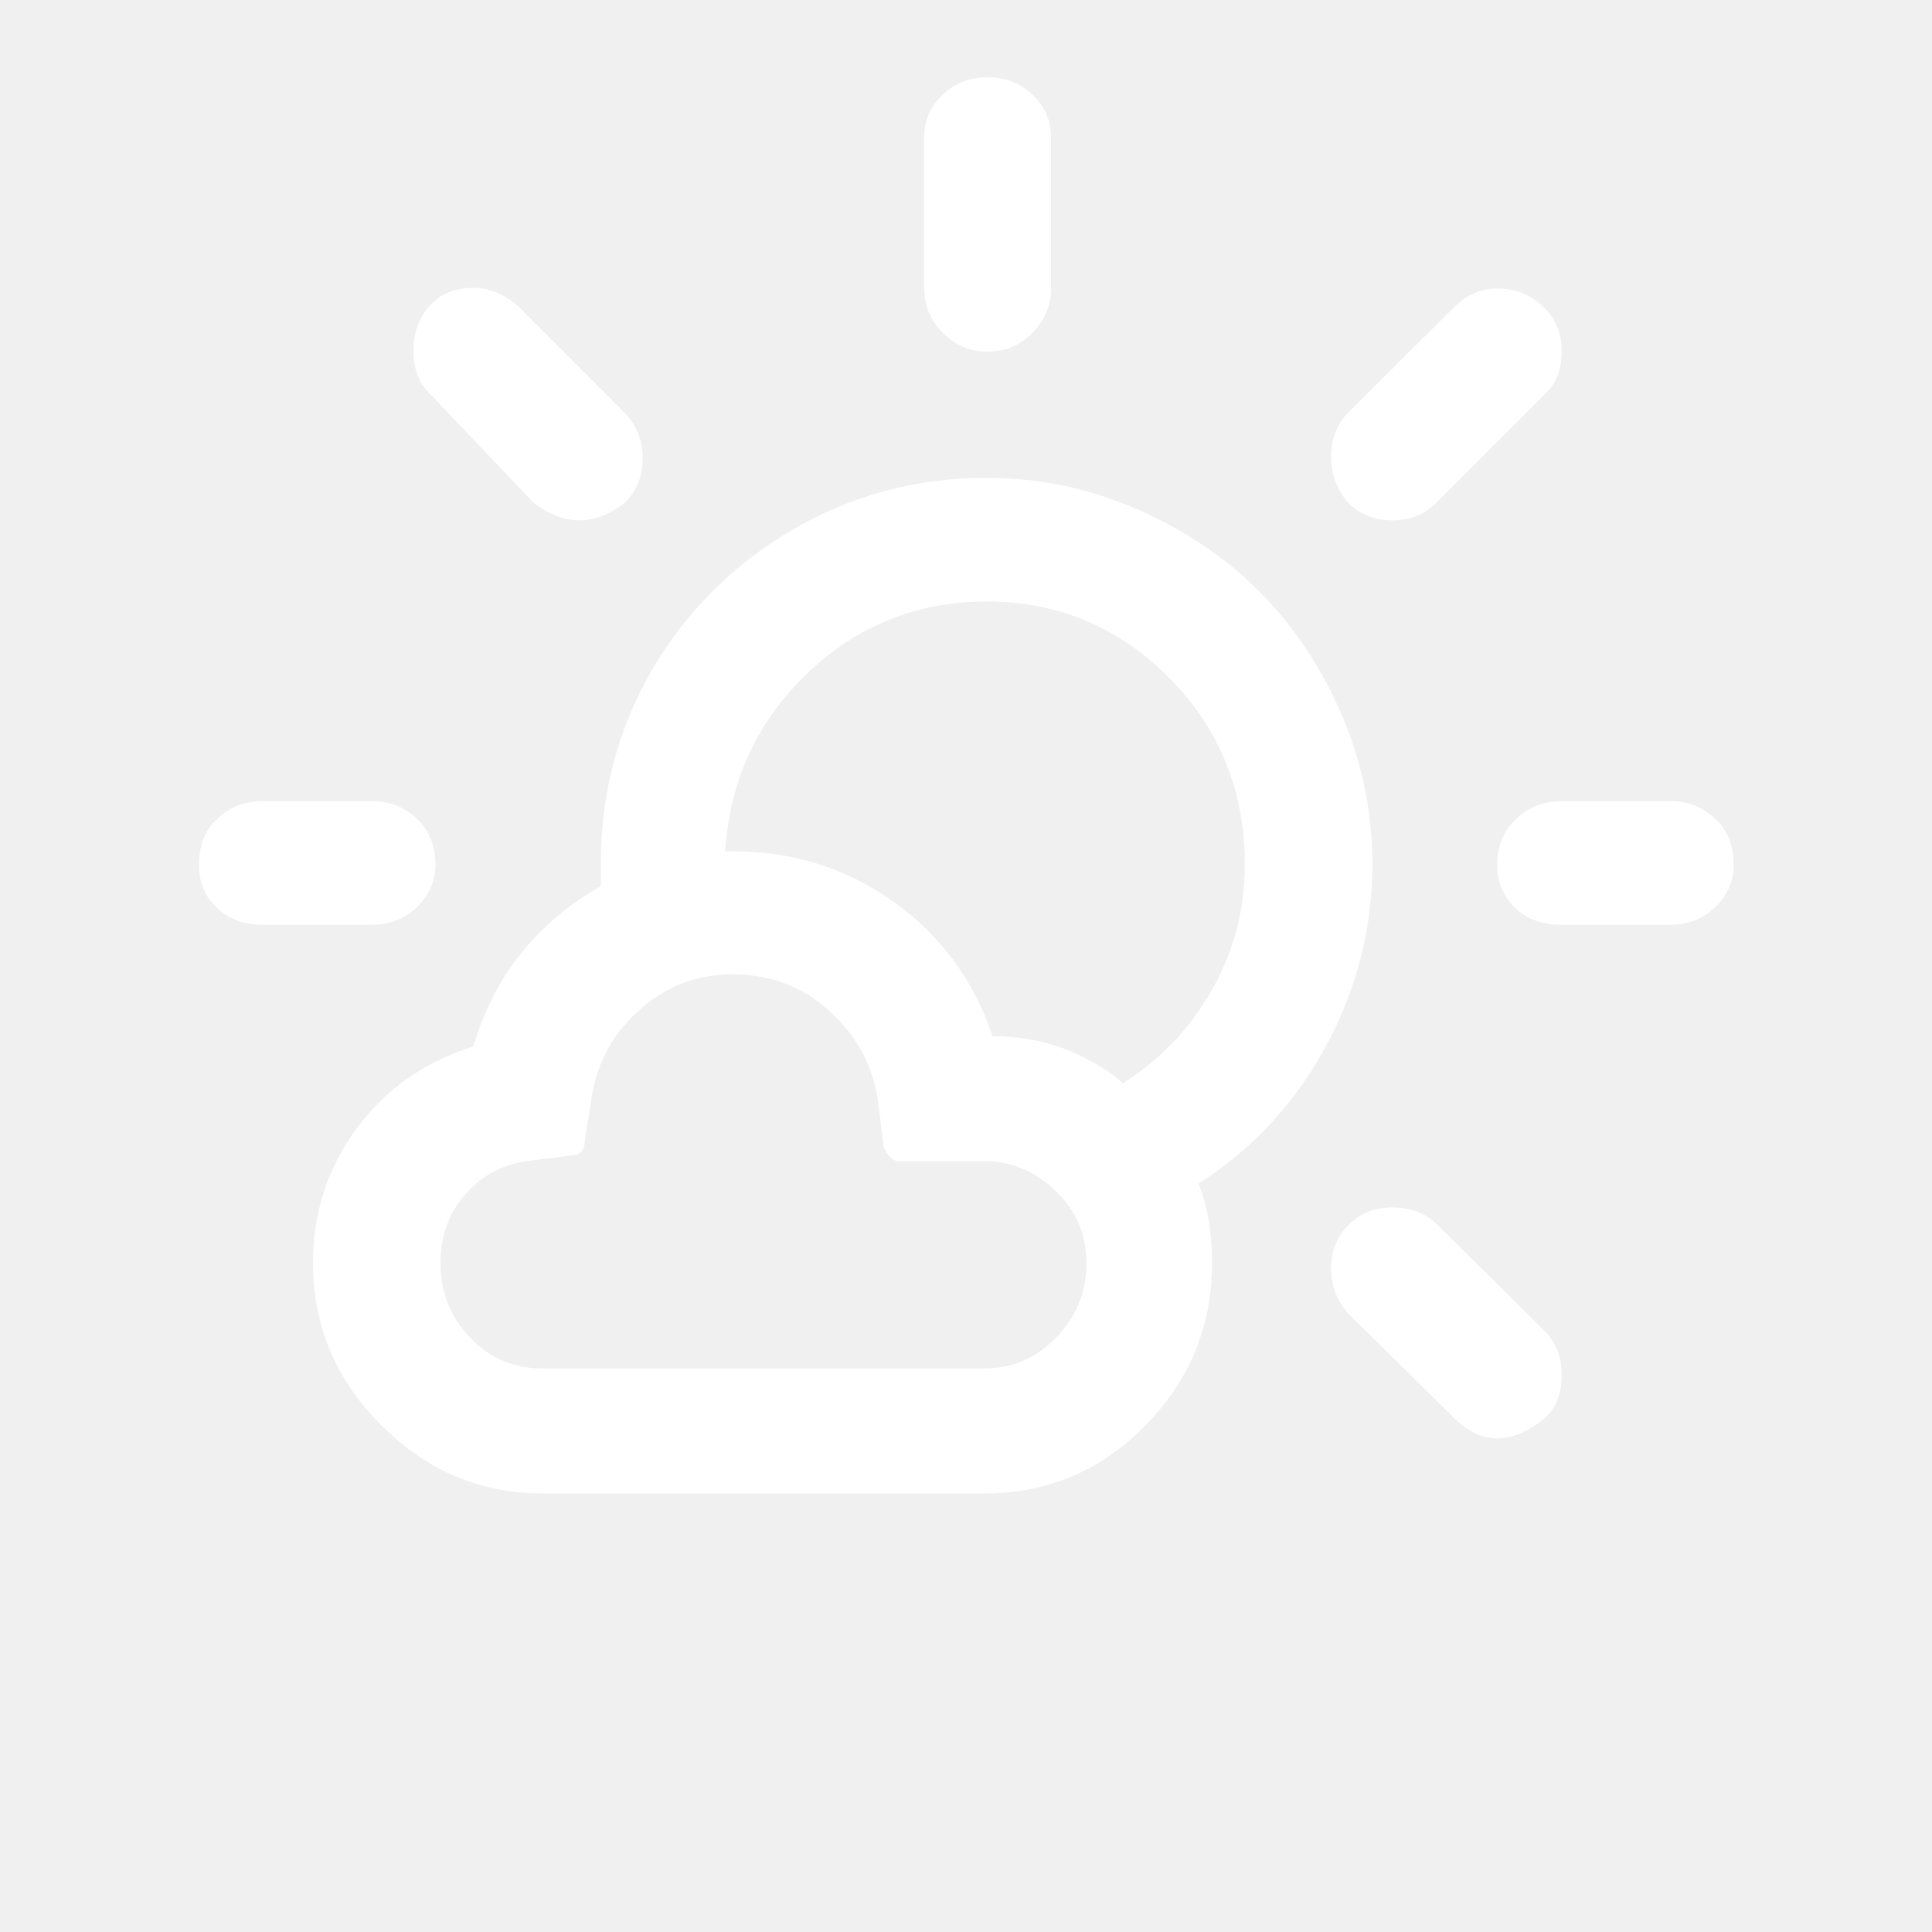
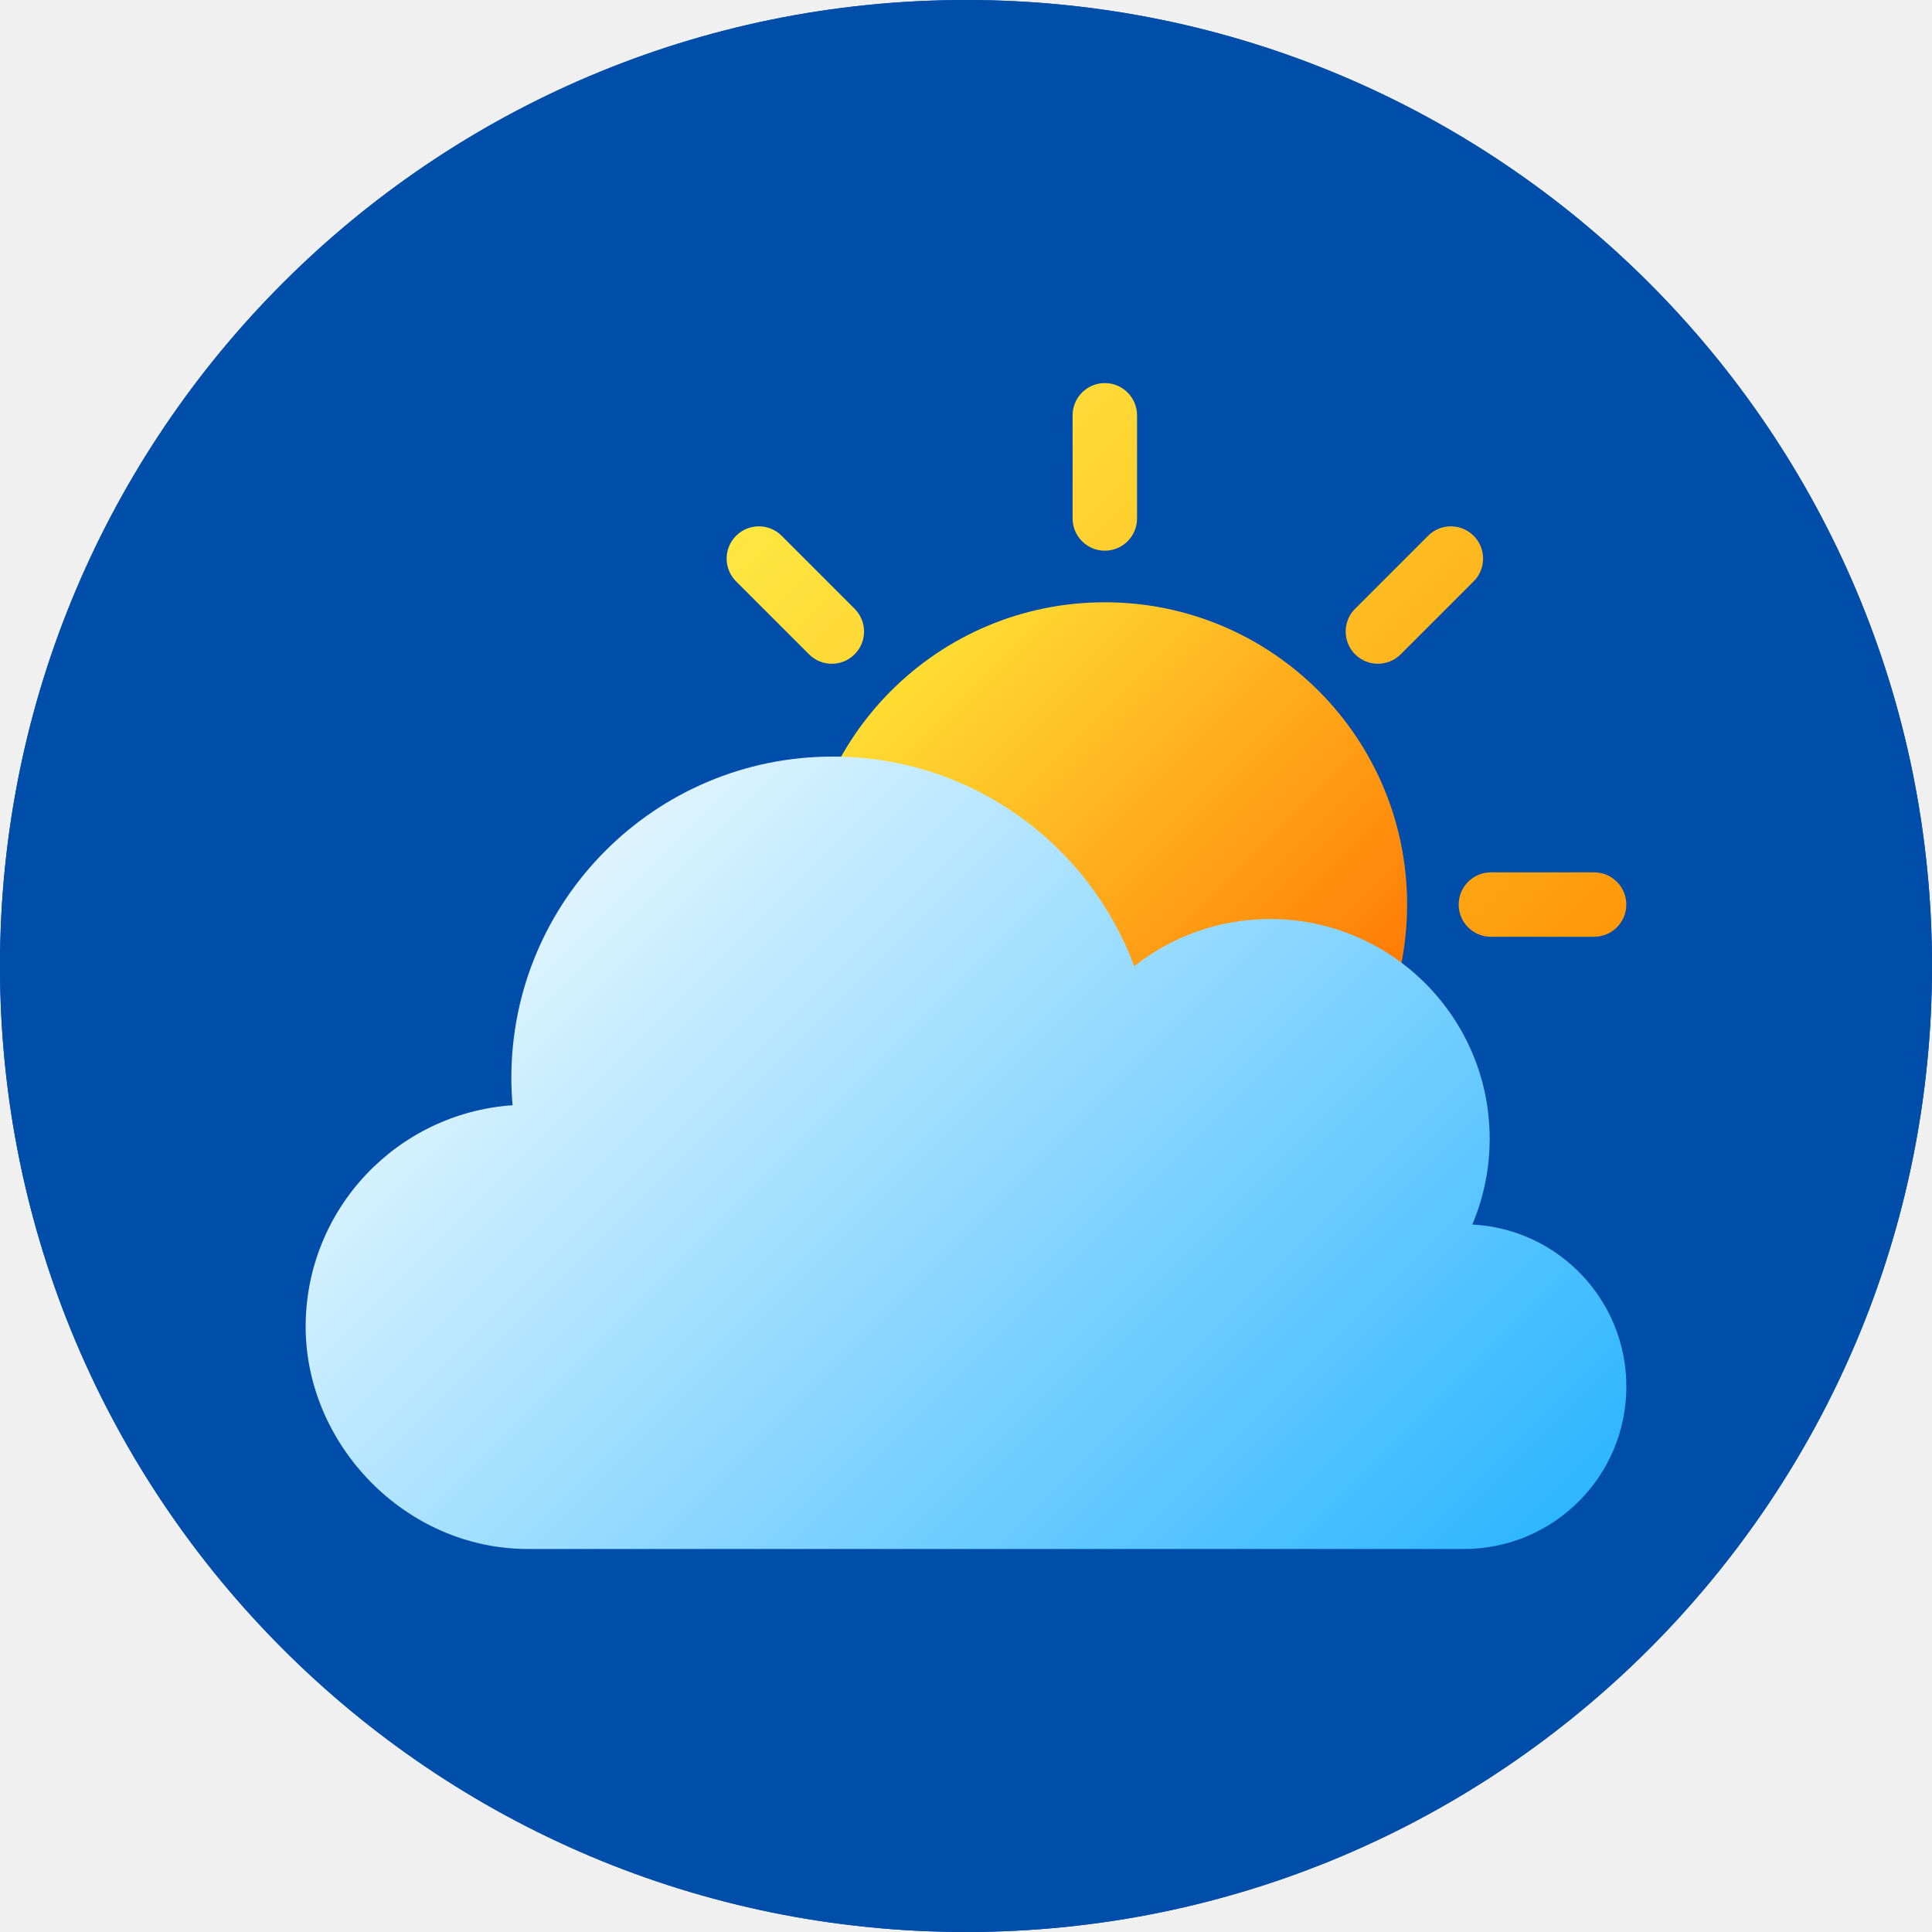
- <svg xmlns="http://www.w3.org/2000/svg" version="1.1" id="Layer_1" x="0px" y="0px" viewBox="0 0 30 30" style="enable-background:new 0 0 30 30;" xml:space="preserve">
-   <path fill="white" d="M3.09,13.43c0,0.27,0.09,0.49,0.28,0.67s0.43,0.26,0.72,0.26h1.69c0.27,0,0.5-0.09,0.69-0.27s0.29-0.4,0.29-0.66  c0-0.29-0.09-0.53-0.28-0.71s-0.42-0.28-0.69-0.28H4.09c-0.29,0-0.53,0.09-0.72,0.28C3.18,12.89,3.09,13.13,3.09,13.43z M4.86,19.61  c0,0.97,0.35,1.81,1.06,2.52c0.71,0.71,1.54,1.06,2.51,1.06h6.86c0.97,0,1.8-0.35,2.49-1.05c0.69-0.7,1.04-1.54,1.04-2.53  c0-0.48-0.07-0.89-0.21-1.23c0.83-0.53,1.49-1.24,1.97-2.12c0.48-0.88,0.73-1.83,0.73-2.84c0-0.81-0.16-1.59-0.48-2.33  c-0.32-0.74-0.75-1.38-1.28-1.91c-0.53-0.53-1.17-0.96-1.91-1.28c-0.74-0.32-1.51-0.48-2.32-0.48c-1.09,0-2.1,0.27-3.02,0.81  s-1.65,1.27-2.18,2.18c-0.53,0.92-0.79,1.92-0.79,3.01v0.34c-1,0.57-1.66,1.4-1.98,2.49c-0.76,0.24-1.36,0.66-1.81,1.27  C5.09,18.13,4.86,18.83,4.86,19.61z M6.42,5.45c0,0.28,0.09,0.51,0.26,0.67l1.61,1.69c0.47,0.36,0.94,0.36,1.41,0  c0.19-0.19,0.28-0.42,0.28-0.7c0-0.27-0.09-0.5-0.28-0.7L8.05,4.76C7.84,4.57,7.6,4.47,7.35,4.47c-0.28,0-0.51,0.09-0.68,0.28  C6.5,4.94,6.42,5.17,6.42,5.45z M6.84,19.61c0-0.42,0.13-0.78,0.4-1.08c0.27-0.3,0.61-0.47,1.02-0.51l0.62-0.08  c0.13,0,0.2-0.08,0.2-0.23l0.09-0.56c0.07-0.58,0.31-1.06,0.73-1.44c0.42-0.39,0.91-0.58,1.48-0.58c0.58,0,1.09,0.19,1.51,0.58  c0.43,0.39,0.68,0.87,0.75,1.44l0.08,0.65c0.06,0.15,0.14,0.23,0.24,0.23h1.32c0.43,0,0.8,0.16,1.12,0.47  c0.32,0.31,0.47,0.68,0.47,1.12c0,0.45-0.16,0.83-0.47,1.15s-0.69,0.48-1.12,0.48H8.43c-0.45,0-0.83-0.16-1.13-0.48  C6.99,20.45,6.84,20.06,6.84,19.61z M11.26,13.22c0.07-1.09,0.49-2.01,1.27-2.76c0.77-0.74,1.71-1.12,2.79-1.12  c1.11,0,2.06,0.4,2.84,1.19c0.78,0.79,1.17,1.76,1.17,2.89c0,0.7-0.17,1.35-0.51,1.95c-0.34,0.6-0.8,1.08-1.38,1.45  c-0.59-0.49-1.27-0.73-2.03-0.73c-0.29-0.88-0.81-1.57-1.54-2.09c-0.73-0.52-1.56-0.78-2.48-0.78H11.26z M14.35,4.47  c0,0.27,0.1,0.51,0.29,0.7c0.19,0.19,0.42,0.29,0.69,0.29c0.28,0,0.51-0.1,0.7-0.29c0.19-0.19,0.29-0.42,0.29-0.7V2.13  c0-0.26-0.1-0.48-0.29-0.66c-0.19-0.18-0.42-0.27-0.7-0.27c-0.27,0-0.5,0.09-0.69,0.27c-0.19,0.18-0.29,0.4-0.29,0.66V4.47z   M20.67,19.7c0,0.27,0.09,0.5,0.27,0.7l1.64,1.62c0.42,0.42,0.89,0.42,1.41,0c0.18-0.17,0.26-0.39,0.26-0.68  c0-0.27-0.09-0.49-0.26-0.67L22.3,19c-0.18-0.17-0.41-0.25-0.68-0.25c-0.28,0-0.5,0.09-0.68,0.27C20.76,19.2,20.67,19.43,20.67,19.7  z M20.67,7.09c0,0.28,0.09,0.52,0.27,0.72c0.18,0.18,0.41,0.27,0.68,0.27c0.27,0,0.5-0.09,0.68-0.27l1.69-1.69  c0.18-0.17,0.26-0.39,0.26-0.67c0-0.28-0.1-0.51-0.29-0.69s-0.42-0.28-0.7-0.28c-0.26,0-0.49,0.1-0.68,0.29L20.94,6.4  C20.76,6.58,20.67,6.81,20.67,7.09z M23.25,13.43c0,0.27,0.09,0.49,0.28,0.67s0.43,0.26,0.72,0.26h1.69c0.27,0,0.5-0.09,0.69-0.27  s0.29-0.4,0.29-0.66c0-0.29-0.09-0.53-0.28-0.71s-0.42-0.28-0.69-0.28h-1.69c-0.29,0-0.53,0.09-0.72,0.28  C23.35,12.89,23.25,13.13,23.25,13.43z" />
+ <svg xmlns="http://www.w3.org/2000/svg" id="Layer_2" viewBox="0 0 512 512" data-name="Layer 2">
+   <linearGradient id="linear-gradient" gradientUnits="userSpaceOnUse" x1="236.14" x2="349.43" y1="183.08" y2="296.37">
+     <stop offset="0" stop-color="#fd3" />
+     <stop offset="1" stop-color="#ff7300" />
+   </linearGradient>
+   <linearGradient id="linear-gradient-2" gradientUnits="userSpaceOnUse" x1="195.05" x2="390.52" y1="141.99" y2="337.45">
+     <stop offset="0" stop-color="#ffe740" />
+     <stop offset="1" stop-color="#ff8c00" />
+   </linearGradient>
+   <linearGradient id="linear-gradient-3" gradientUnits="userSpaceOnUse" x1="148.49" x2="363.67" y1="237.42" y2="452.6">
+     <stop offset="0" stop-color="#def4ff" />
+     <stop offset="1" stop-color="#2eb6ff" />
+   </linearGradient>
+   <g id="Icon">
+     <g id="_01" data-name="01">
+       <circle cx="256" cy="256" fill="#004daa" r="256" />
+       <circle cx="256" cy="256" fill="#004daa" r="256" />
+       <g>
+         <circle cx="292.79" cy="239.72" fill="url(#linear-gradient)" r="80.11" />
+         <path d="m292.79 145.94c-4.72 0-8.54-3.83-8.54-8.54v-27.34c0-4.72 3.83-8.54 8.54-8.54 4.72 0 8.54 3.83 8.54 8.54v27.34c0 4.72-3.83 8.54-8.54 8.54zm0 231.99c-4.72 0-8.54-3.83-8.54-8.54v-27.34c0-4.72 3.83-8.54 8.54-8.54 4.72 0 8.54 3.83 8.54 8.54v27.34c0 4.72-3.83 8.54-8.54 8.54zm93.78-138.21c0-4.72 3.83-8.54 8.54-8.54h27.34c4.72 0 8.54 3.83 8.54 8.54 0 4.72-3.83 8.54-8.54 8.54h-27.34c-4.72 0-8.54-3.83-8.54-8.54zm-231.99 0c0-4.72 3.83-8.54 8.54-8.54h27.34c4.72 0 8.54 3.83 8.54 8.54 0 4.72-3.83 8.54-8.54 8.54h-27.34c-4.72 0-8.54-3.83-8.54-8.54zm204.53 66.31c3.34-3.34 8.75-3.34 12.08 0l19.33 19.33c3.34 3.34 3.34 8.75 0 12.08-3.34 3.34-8.75 3.34-12.08 0l-19.33-19.33c-3.34-3.34-3.34-8.75 0-12.08zm-164.04-164.04c3.34-3.34 8.75-3.34 12.08 0l19.33 19.33c3.34 3.34 3.34 8.75 0 12.08-3.34 3.34-8.75 3.34-12.08 0l-19.33-19.33c-3.34-3.34-3.34-8.75 0-12.08zm31.42 164.04c3.34 3.34 3.34 8.75 0 12.08l-19.33 19.33c-3.34 3.34-8.75 3.34-12.08 0-3.34-3.34-3.34-8.75 0-12.08l19.33-19.33c3.34-3.34 8.75-3.34 12.08 0zm164.04-164.04c3.34 3.34 3.34 8.75 0 12.08l-19.33 19.33c-3.34 3.34-8.75 3.34-12.08 0-3.34-3.34-3.34-8.75 0-12.08l19.33-19.33c3.34-3.34 8.75-3.34 12.08 0z" fill="url(#linear-gradient-2)" />
+       </g>
+       <path d="m390.17 324.51c2.97-6.99 4.61-14.67 4.61-22.73 0-32.16-26.07-58.23-58.23-58.23-13.59 0-26.07 4.7-35.98 12.5-12.04-32.43-43.26-55.55-79.88-55.55-47.05 0-85.18 38.14-85.18 85.18 0 2.43.13 4.84.33 7.22-30.63 2.1-54.84 27.54-54.84 58.7s26.37 58.9 58.9 58.9h248.05c23.78 0 43.05-19.27 43.05-43.05 0-23.03-18.09-41.77-40.83-42.94z" fill="url(#linear-gradient-3)" />
+     </g>
+   </g>
</svg>
